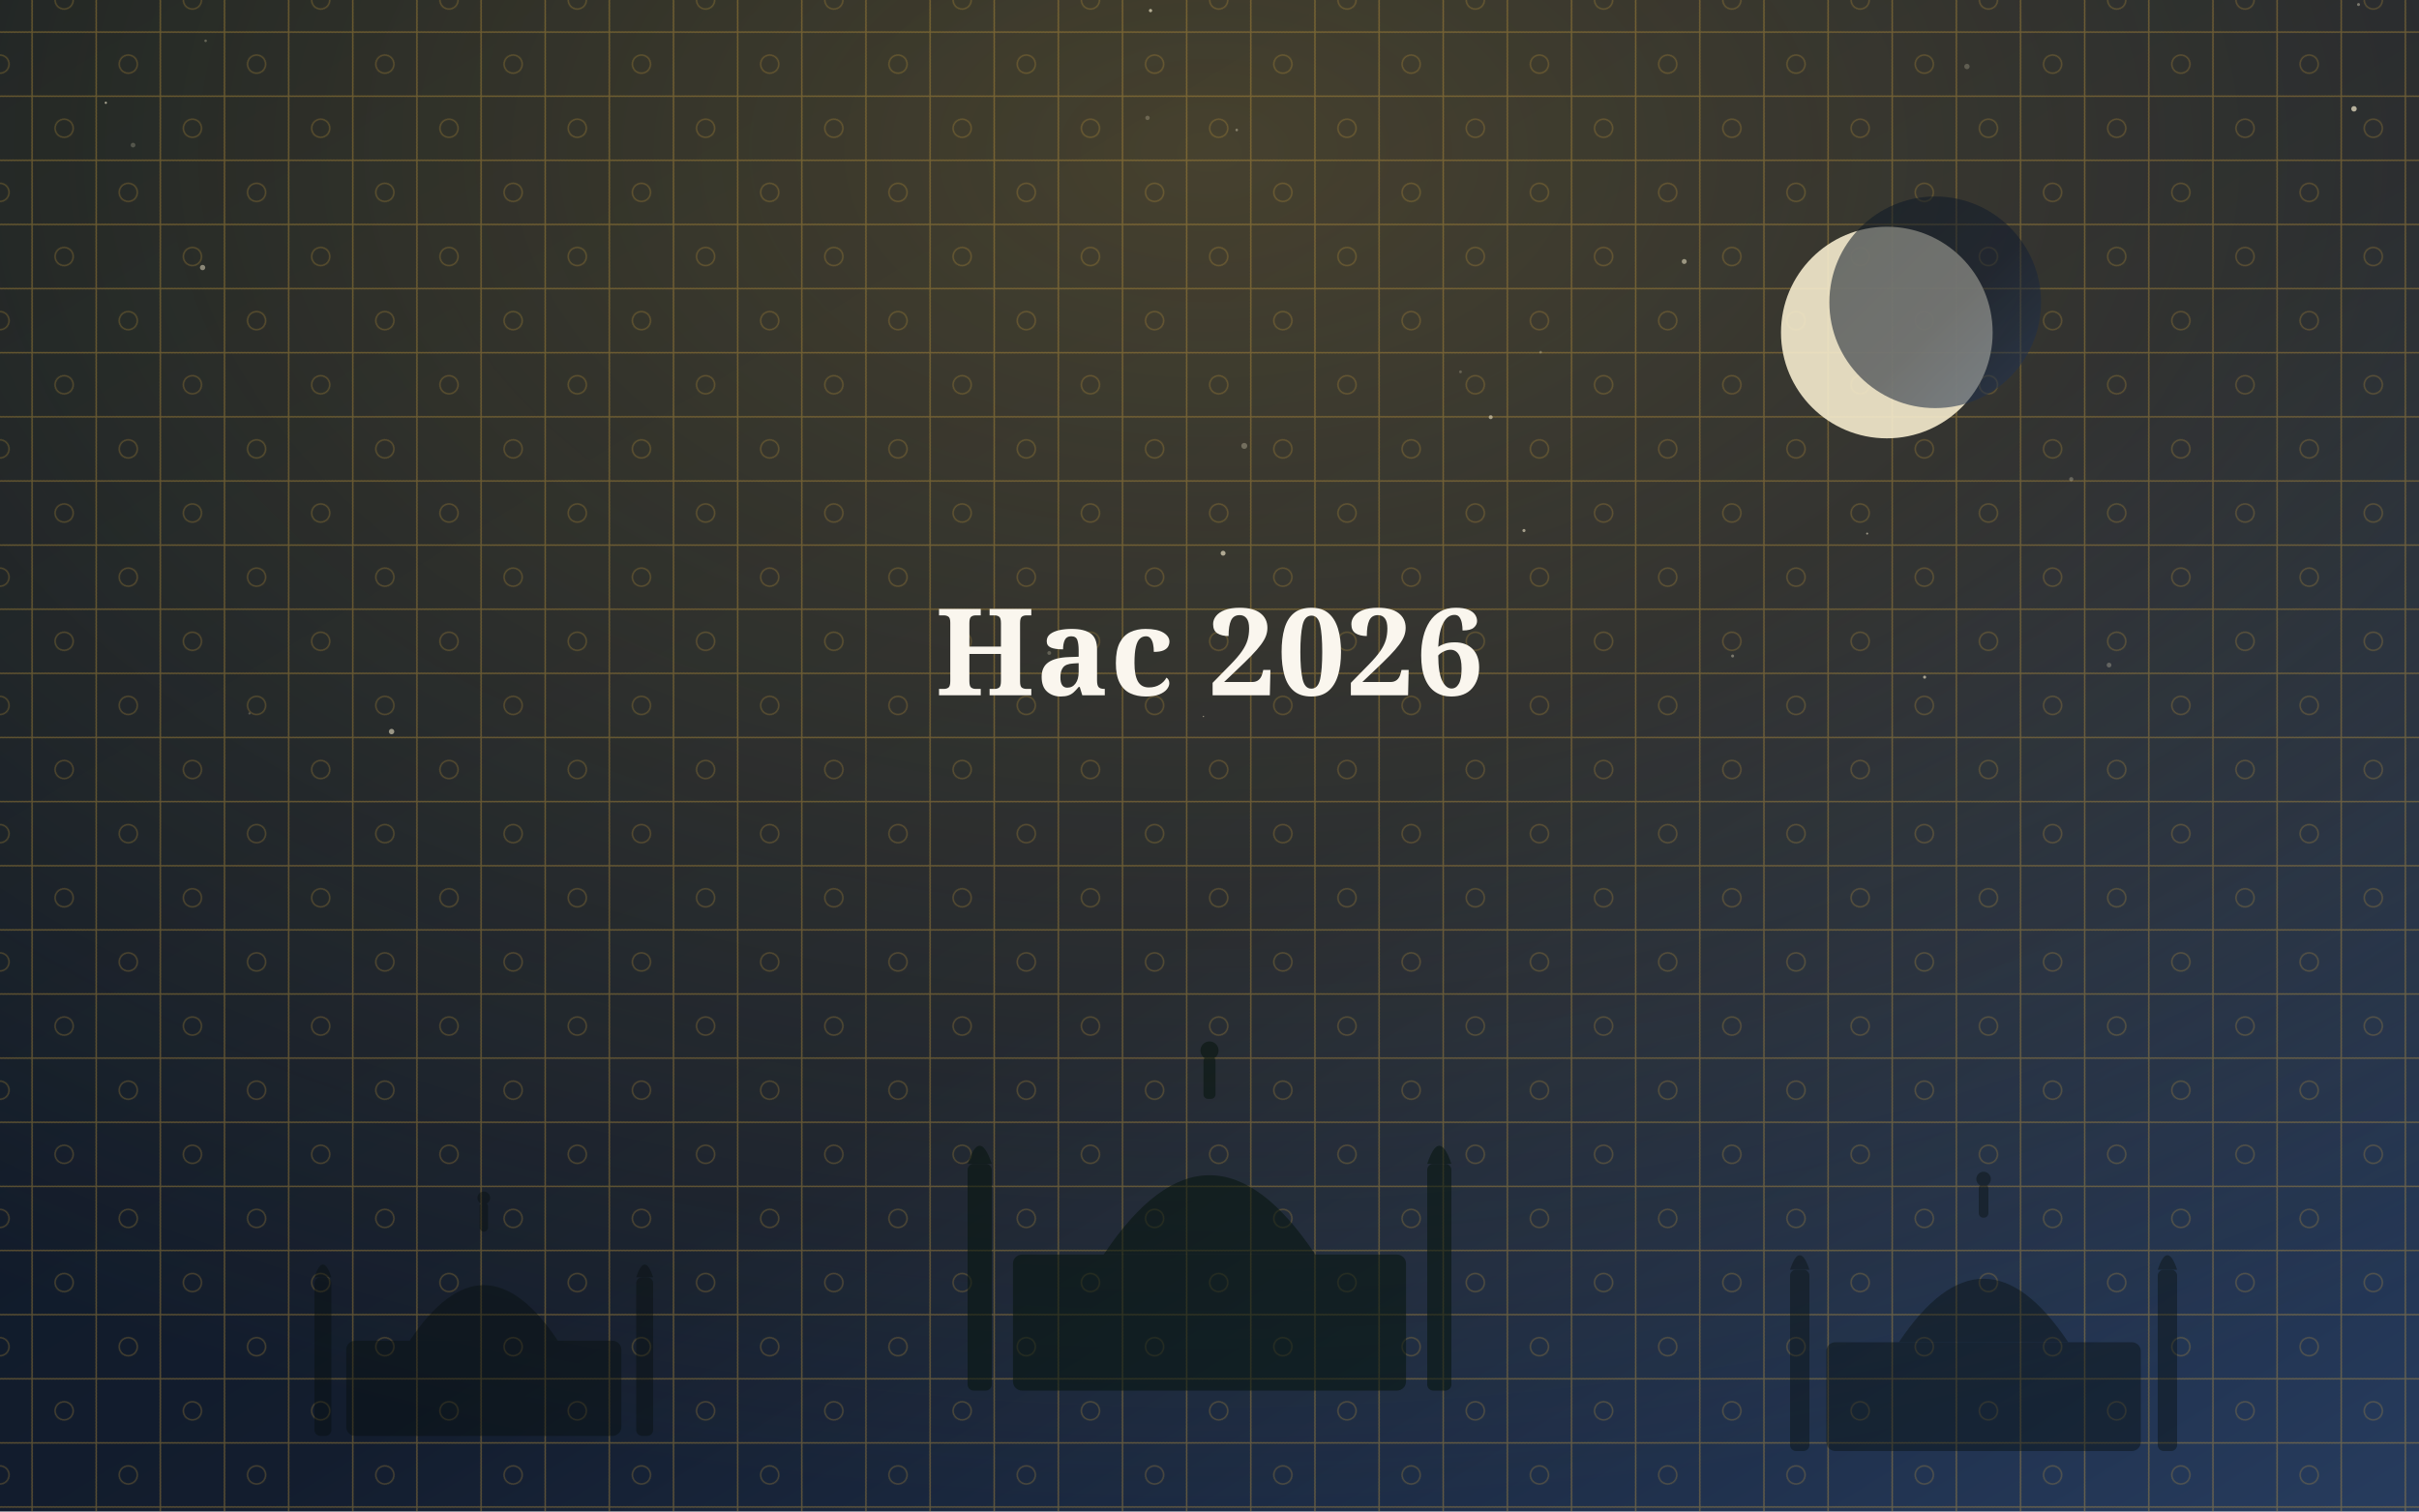
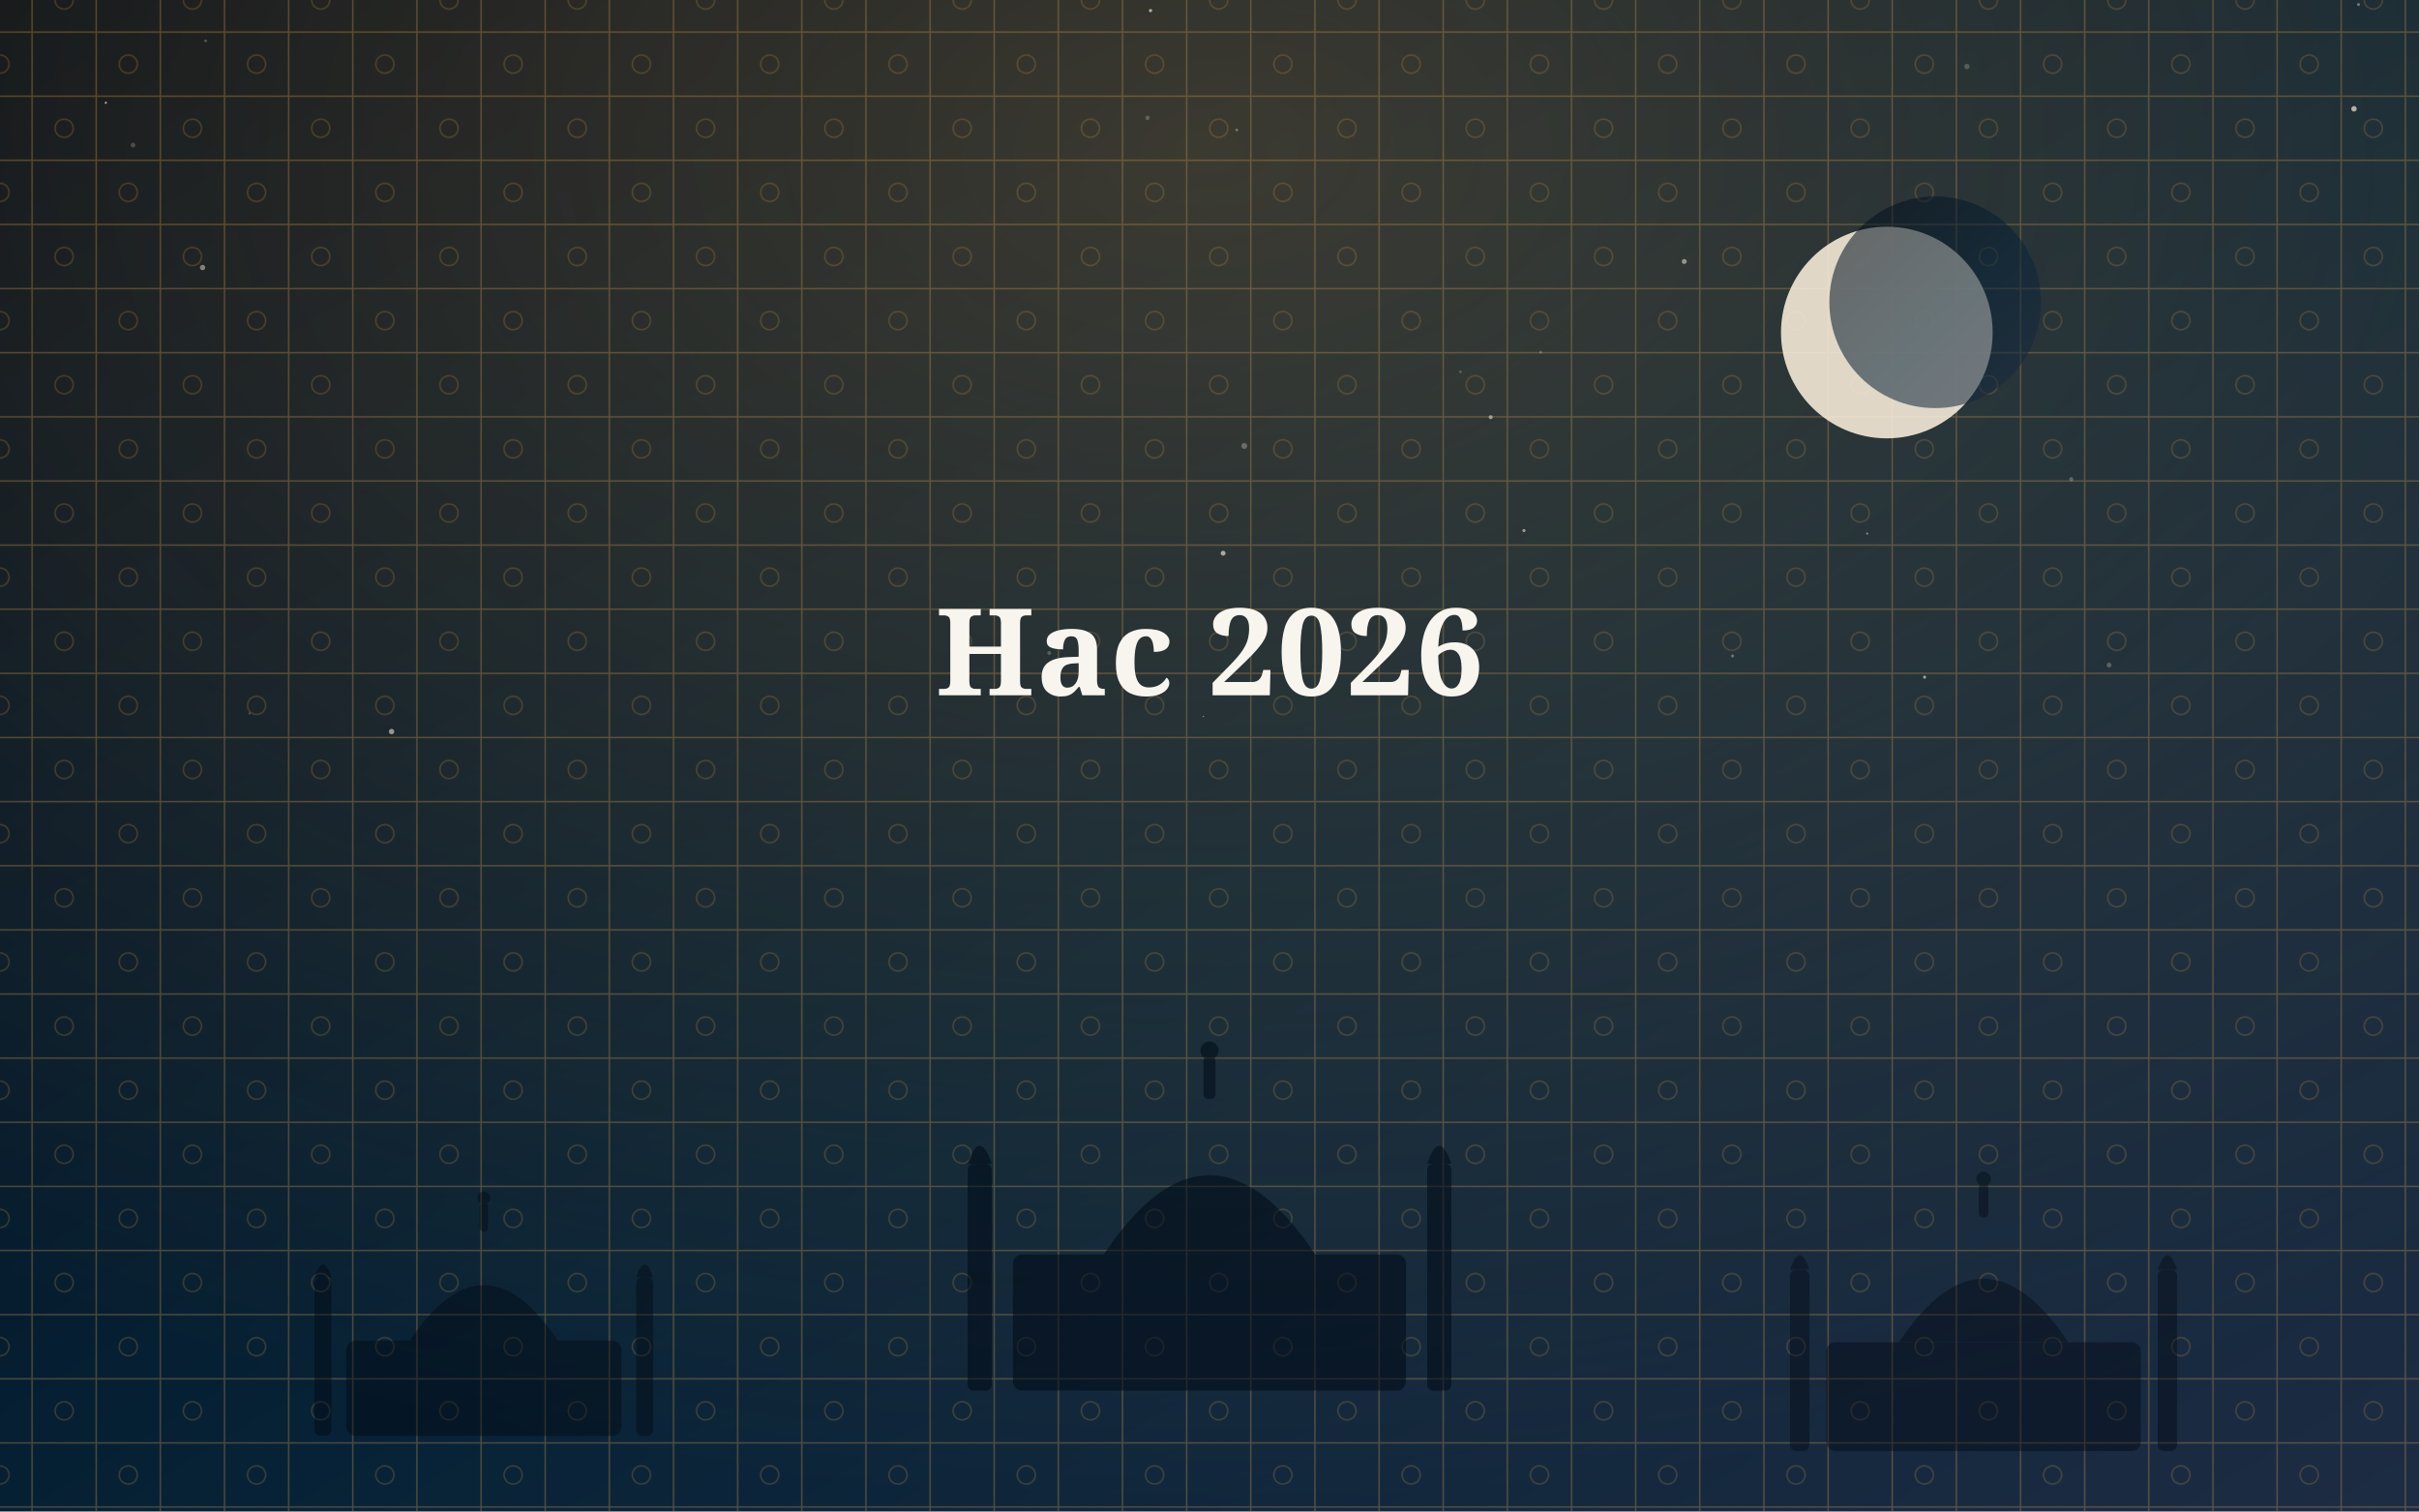
<svg xmlns="http://www.w3.org/2000/svg" width="1600" height="1000" viewBox="0 0 1600 1000" role="img">
  <defs>
    <linearGradient id="g29" x1="0" y1="0" x2="1" y2="1">
-       <stop offset="0" stop-color="#0a1622" />
-       <stop offset="0.55" stop-color="#131d2e" />
-       <stop offset="1" stop-color="#273c5e" />
+       <stop offset="0" stop-color="#000a16" />
+       <stop offset="0.55" stop-color="#072236" />
+       <stop offset="1" stop-color="#1d2c43" />
    </linearGradient>
    <radialGradient id="g29g" cx="0.5" cy="0.1" r="0.9">
-       <stop offset="0" stop-color="#d4a53d" stop-opacity="0.28" />
-       <stop offset="1" stop-color="#d4a53d" stop-opacity="0" />
+       <stop offset="0" stop-color="#c9934a" stop-opacity="0.28" />
+       <stop offset="1" stop-color="#c9934a" stop-opacity="0" />
    </radialGradient>
    <pattern id="g29p" width="60" height="60" patternUnits="userSpaceOnUse" patternTransform="rotate(45)">
-       <path d="M30 0 L60 30 L30 60 L0 30 Z" fill="none" stroke="#d4a53d" stroke-width="1" opacity="0.35" />
-       <circle cx="30" cy="30" r="6" fill="none" stroke="#d4a53d" stroke-width="1" opacity="0.25" />
+       <path d="M30 0 L60 30 L30 60 L0 30 Z" fill="none" stroke="#c9934a" stroke-width="1" opacity="0.35" />
+       <circle cx="30" cy="30" r="6" fill="none" stroke="#c9934a" stroke-width="1" opacity="0.25" />
    </pattern>
  </defs>
  <rect width="1600" height="1000" fill="url(#g29)" />
  <rect width="1600" height="1000" fill="url(#g29p)" />
  <rect width="1600" height="1000" fill="url(#g29g)" />
-   <circle cx="88" cy="96" r="1.56" fill="#f5ebcd" opacity="0.22" />
-   <circle cx="796" cy="474" r="0.41" fill="#f5ebcd" opacity="0.66" />
-   <circle cx="134" cy="177" r="1.76" fill="#f5ebcd" opacity="0.48" />
-   <circle cx="809" cy="366" r="1.62" fill="#f5ebcd" opacity="0.64" />
-   <circle cx="1557" cy="72" r="1.81" fill="#f5ebcd" opacity="0.69" />
-   <circle cx="165" cy="472" r="0.72" fill="#f5ebcd" opacity="0.23" />
-   <circle cx="761" cy="7" r="1.09" fill="#f5ebcd" opacity="0.65" />
-   <circle cx="1370" cy="317" r="1.38" fill="#f5ebcd" opacity="0.27" />
-   <circle cx="136" cy="27" r="0.85" fill="#f5ebcd" opacity="0.30" />
-   <circle cx="1008" cy="351" r="1.03" fill="#f5ebcd" opacity="0.58" />
-   <circle cx="1301" cy="44" r="1.78" fill="#f5ebcd" opacity="0.22" />
-   <circle cx="1114" cy="173" r="1.64" fill="#f5ebcd" opacity="0.52" />
-   <circle cx="1019" cy="233" r="0.91" fill="#f5ebcd" opacity="0.27" />
-   <circle cx="818" cy="86" r="0.87" fill="#f5ebcd" opacity="0.37" />
-   <circle cx="966" cy="246" r="0.95" fill="#f5ebcd" opacity="0.22" />
-   <circle cx="259" cy="484" r="1.80" fill="#f5ebcd" opacity="0.56" />
-   <circle cx="986" cy="276" r="1.32" fill="#f5ebcd" opacity="0.55" />
-   <circle cx="759" cy="78" r="1.45" fill="#f5ebcd" opacity="0.23" />
-   <circle cx="1395" cy="440" r="1.57" fill="#f5ebcd" opacity="0.27" />
-   <circle cx="1273" cy="448" r="1.01" fill="#f5ebcd" opacity="0.61" />
-   <circle cx="1560" cy="3" r="0.99" fill="#f5ebcd" opacity="0.39" />
-   <circle cx="694" cy="432" r="1.27" fill="#f5ebcd" opacity="0.24" />
-   <circle cx="1146" cy="434" r="0.99" fill="#f5ebcd" opacity="0.37" />
-   <circle cx="1235" cy="353" r="0.66" fill="#f5ebcd" opacity="0.54" />
-   <circle cx="823" cy="295" r="1.98" fill="#f5ebcd" opacity="0.30" />
-   <circle cx="70" cy="68" r="0.73" fill="#f5ebcd" opacity="0.67" />
-   <ellipse cx="1248" cy="220" rx="70" ry="70" fill="#f5ebcd" opacity="0.9" />
+   <circle cx="88" cy="96" r="1.56" fill="#f5e9d7" opacity="0.22" />
+   <circle cx="796" cy="474" r="0.41" fill="#f5e9d7" opacity="0.66" />
+   <circle cx="134" cy="177" r="1.76" fill="#f5e9d7" opacity="0.48" />
+   <circle cx="809" cy="366" r="1.62" fill="#f5e9d7" opacity="0.64" />
+   <circle cx="1557" cy="72" r="1.81" fill="#f5e9d7" opacity="0.69" />
+   <circle cx="165" cy="472" r="0.72" fill="#f5e9d7" opacity="0.23" />
+   <circle cx="761" cy="7" r="1.09" fill="#f5e9d7" opacity="0.65" />
+   <circle cx="1370" cy="317" r="1.38" fill="#f5e9d7" opacity="0.27" />
+   <circle cx="136" cy="27" r="0.85" fill="#f5e9d7" opacity="0.30" />
+   <circle cx="1008" cy="351" r="1.03" fill="#f5e9d7" opacity="0.58" />
+   <circle cx="1301" cy="44" r="1.78" fill="#f5e9d7" opacity="0.22" />
+   <circle cx="1114" cy="173" r="1.64" fill="#f5e9d7" opacity="0.52" />
+   <circle cx="1019" cy="233" r="0.91" fill="#f5e9d7" opacity="0.27" />
+   <circle cx="818" cy="86" r="0.87" fill="#f5e9d7" opacity="0.37" />
+   <circle cx="966" cy="246" r="0.95" fill="#f5e9d7" opacity="0.22" />
+   <circle cx="259" cy="484" r="1.80" fill="#f5e9d7" opacity="0.56" />
+   <circle cx="986" cy="276" r="1.32" fill="#f5e9d7" opacity="0.55" />
+   <circle cx="759" cy="78" r="1.45" fill="#f5e9d7" opacity="0.23" />
+   <circle cx="1395" cy="440" r="1.57" fill="#f5e9d7" opacity="0.27" />
+   <circle cx="1273" cy="448" r="1.01" fill="#f5e9d7" opacity="0.61" />
+   <circle cx="1560" cy="3" r="0.99" fill="#f5e9d7" opacity="0.39" />
+   <circle cx="694" cy="432" r="1.27" fill="#f5e9d7" opacity="0.24" />
+   <circle cx="1146" cy="434" r="0.99" fill="#f5e9d7" opacity="0.37" />
+   <circle cx="1235" cy="353" r="0.66" fill="#f5e9d7" opacity="0.54" />
+   <circle cx="823" cy="295" r="1.98" fill="#f5e9d7" opacity="0.30" />
+   <circle cx="70" cy="68" r="0.73" fill="#f5e9d7" opacity="0.67" />
+   <ellipse cx="1248" cy="220" rx="70" ry="70" fill="#f5e9d7" opacity="0.9" />
  <ellipse cx="1280" cy="200" rx="70" ry="70" fill="url(#g29)" opacity="0.55" />
-   <g fill="#06140d" opacity="0.55">
+   <g fill="#000a16" opacity="0.55">
    <rect x="670" y="830" width="260" height="90" rx="6" />
    <path d="M 730 830                Q 800 725 870 830 Z" />
    <rect x="796" y="699" width="8" height="28" rx="3" />
    <circle cx="800" cy="695" r="6" />
    <rect x="640" y="770" width="16" height="150" rx="4" />
    <path d="M 640 770 q 8 -24 16 0 Z" />
    <rect x="944" y="770" width="16" height="150" rx="4" />
    <path d="M 944 770 q 8 -24 16 0 Z" />
  </g>
-   <g fill="#040d09" opacity="0.4">
+   <g fill="#00060e" opacity="0.4">
    <rect x="229" y="887" width="182" height="63" rx="6" />
    <path d="M 271 887                Q 320 813.5 369 887 Z" />
    <rect x="317.2" y="795.3" width="5.6" height="19.6" rx="3" />
    <circle cx="320" cy="792.5" r="4.2" />
    <rect x="208" y="845" width="11.2" height="105" rx="4" />
    <path d="M 208 845 q 5.6 -16.8 11.2 0 Z" />
    <rect x="420.8" y="845" width="11.2" height="105" rx="4" />
    <path d="M 420.8 845 q 5.6 -16.8 11.2 0 Z" />
  </g>
-   <g fill="#040d09" opacity="0.4">
+   <g fill="#00060e" opacity="0.4">
    <rect x="1208" y="888" width="208" height="72" rx="6" />
    <path d="M 1256 888                Q 1312 804 1368 888 Z" />
    <rect x="1308.8" y="783.2" width="6.4" height="22.4" rx="3" />
    <circle cx="1312" cy="780" r="4.8" />
    <rect x="1184" y="840" width="12.8" height="120" rx="4" />
    <path d="M 1184 840 q 6.4 -19.2 12.8 0 Z" />
    <rect x="1427.2" y="840" width="12.8" height="120" rx="4" />
    <path d="M 1427.2 840 q 6.4 -19.2 12.8 0 Z" />
  </g>
-   <text x="800" y="460" text-anchor="middle" font-family="Georgia, serif" font-size="80" fill="#faf6ee" font-weight="700" letter-spacing="1">Hac 2026</text>
+   <text x="800" y="460" text-anchor="middle" font-family="Georgia, serif" font-size="80" fill="#f8f5ef" font-weight="700" letter-spacing="1">Hac 2026</text>
</svg>
